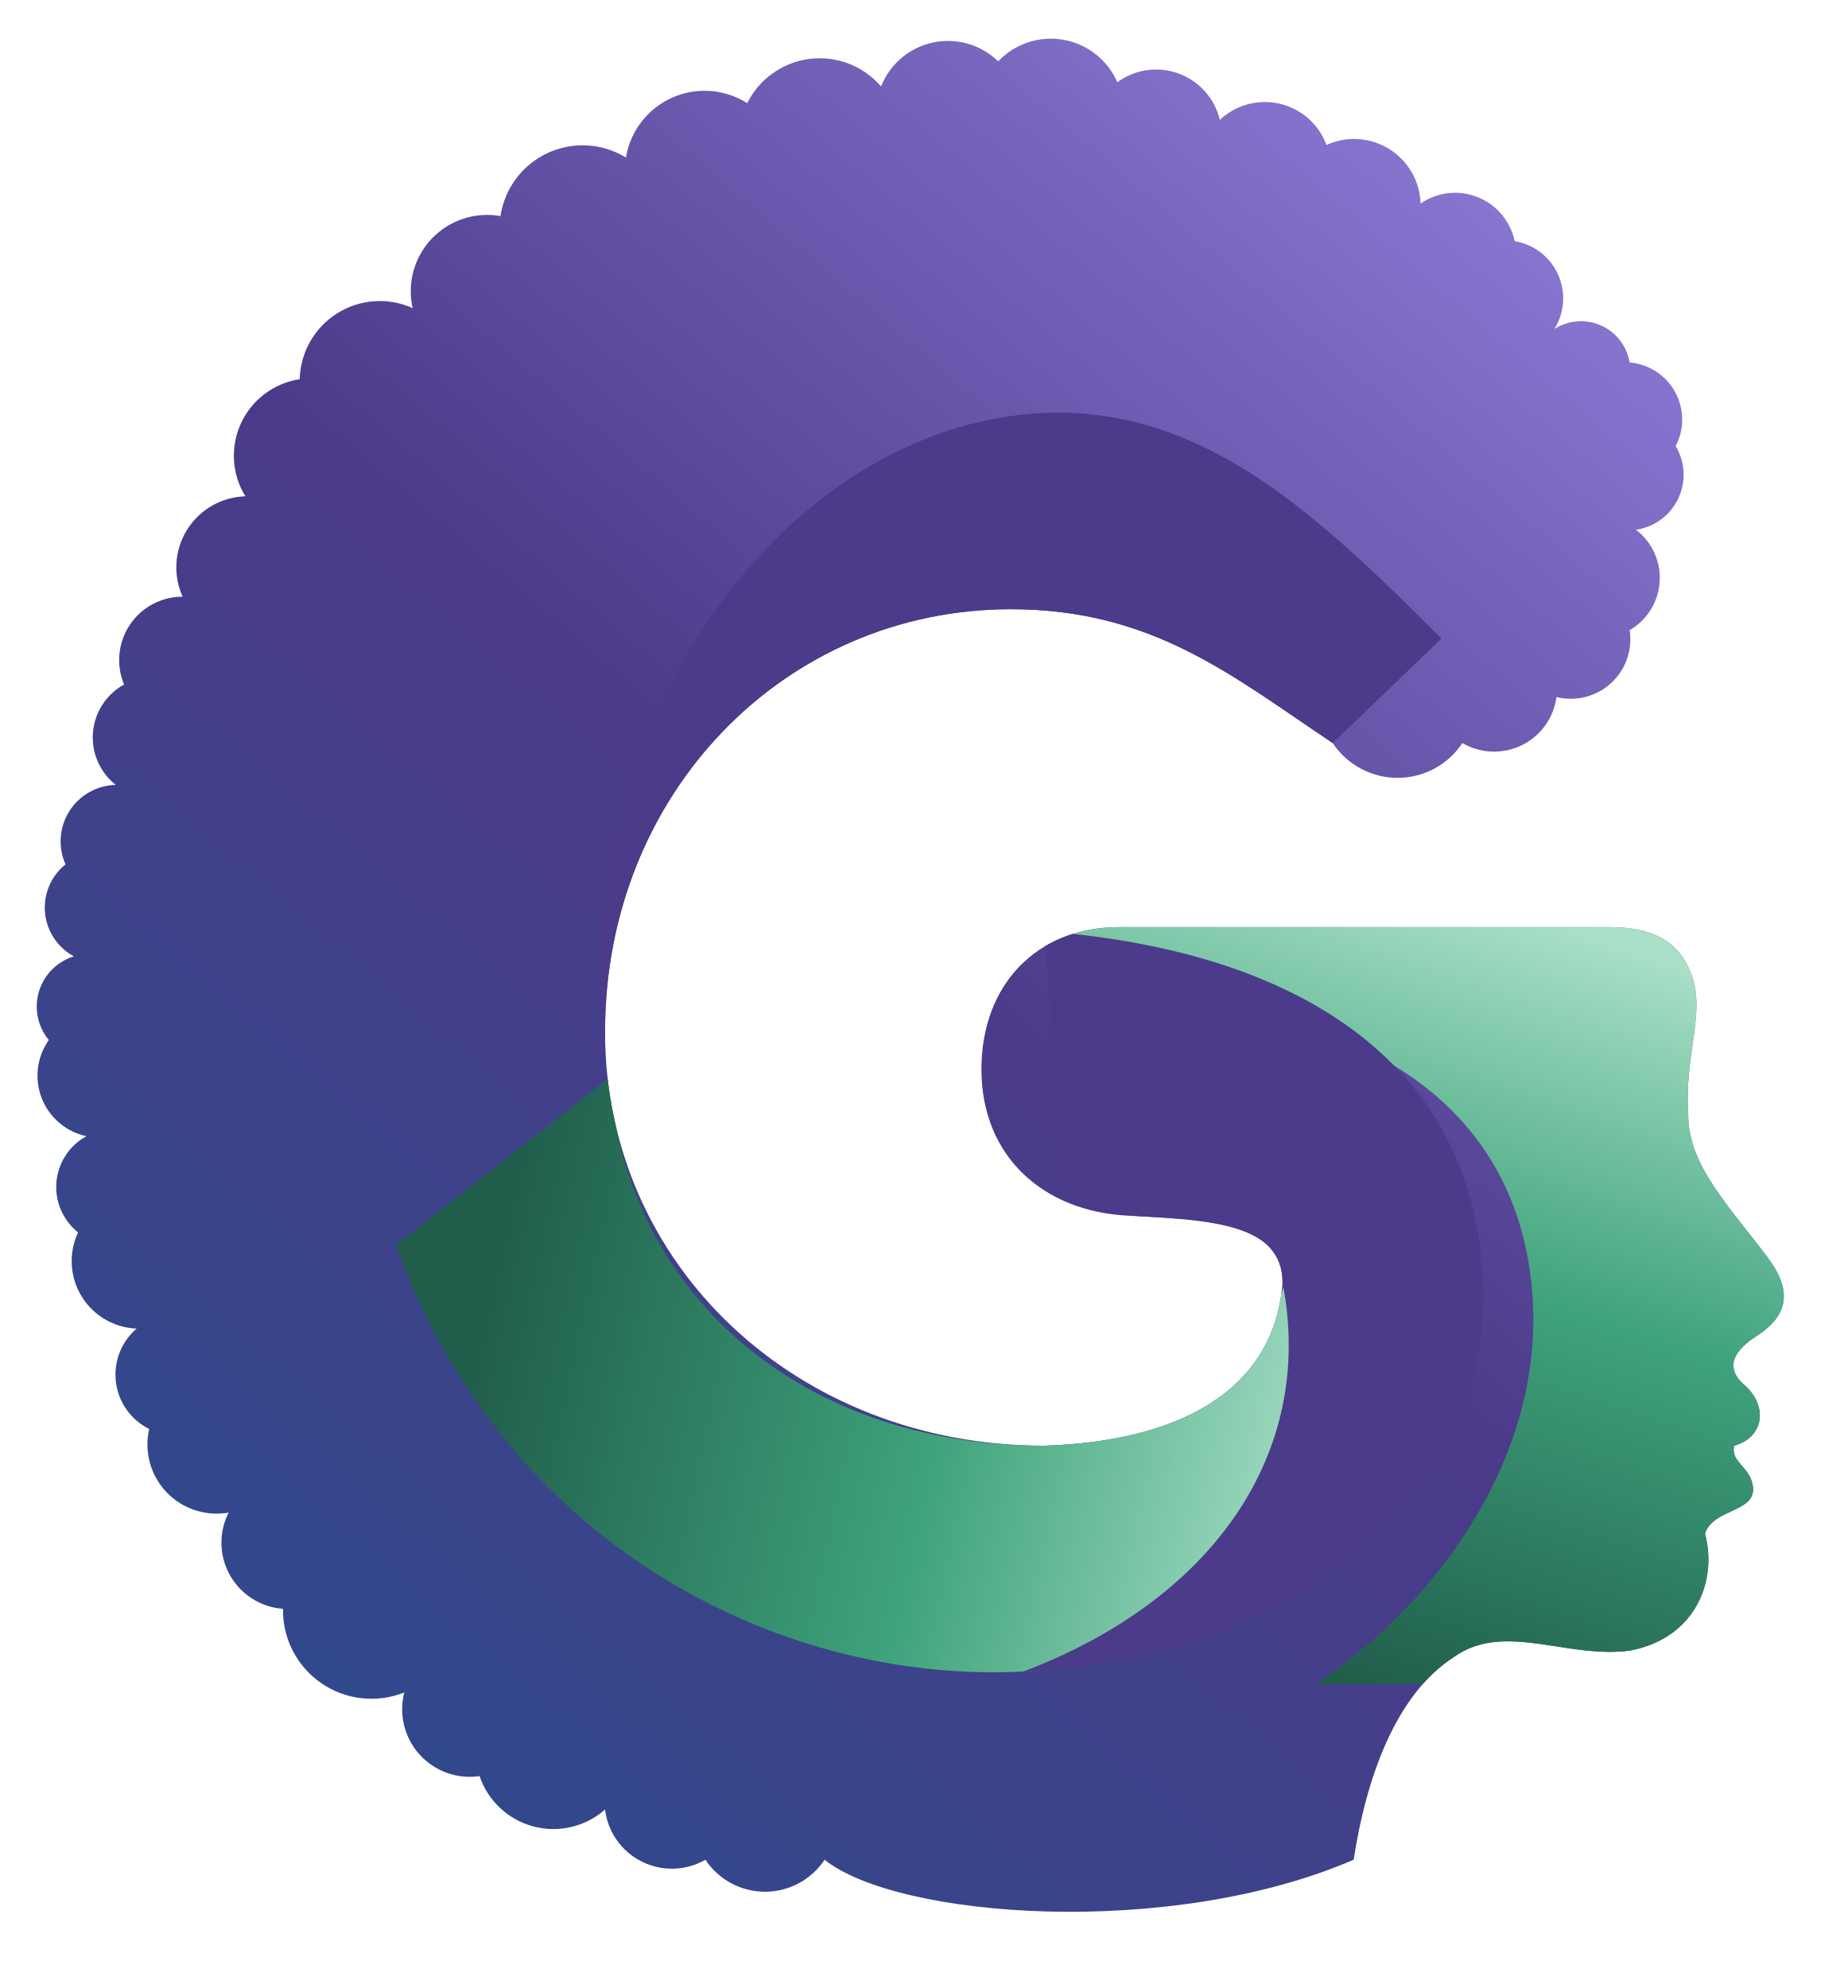
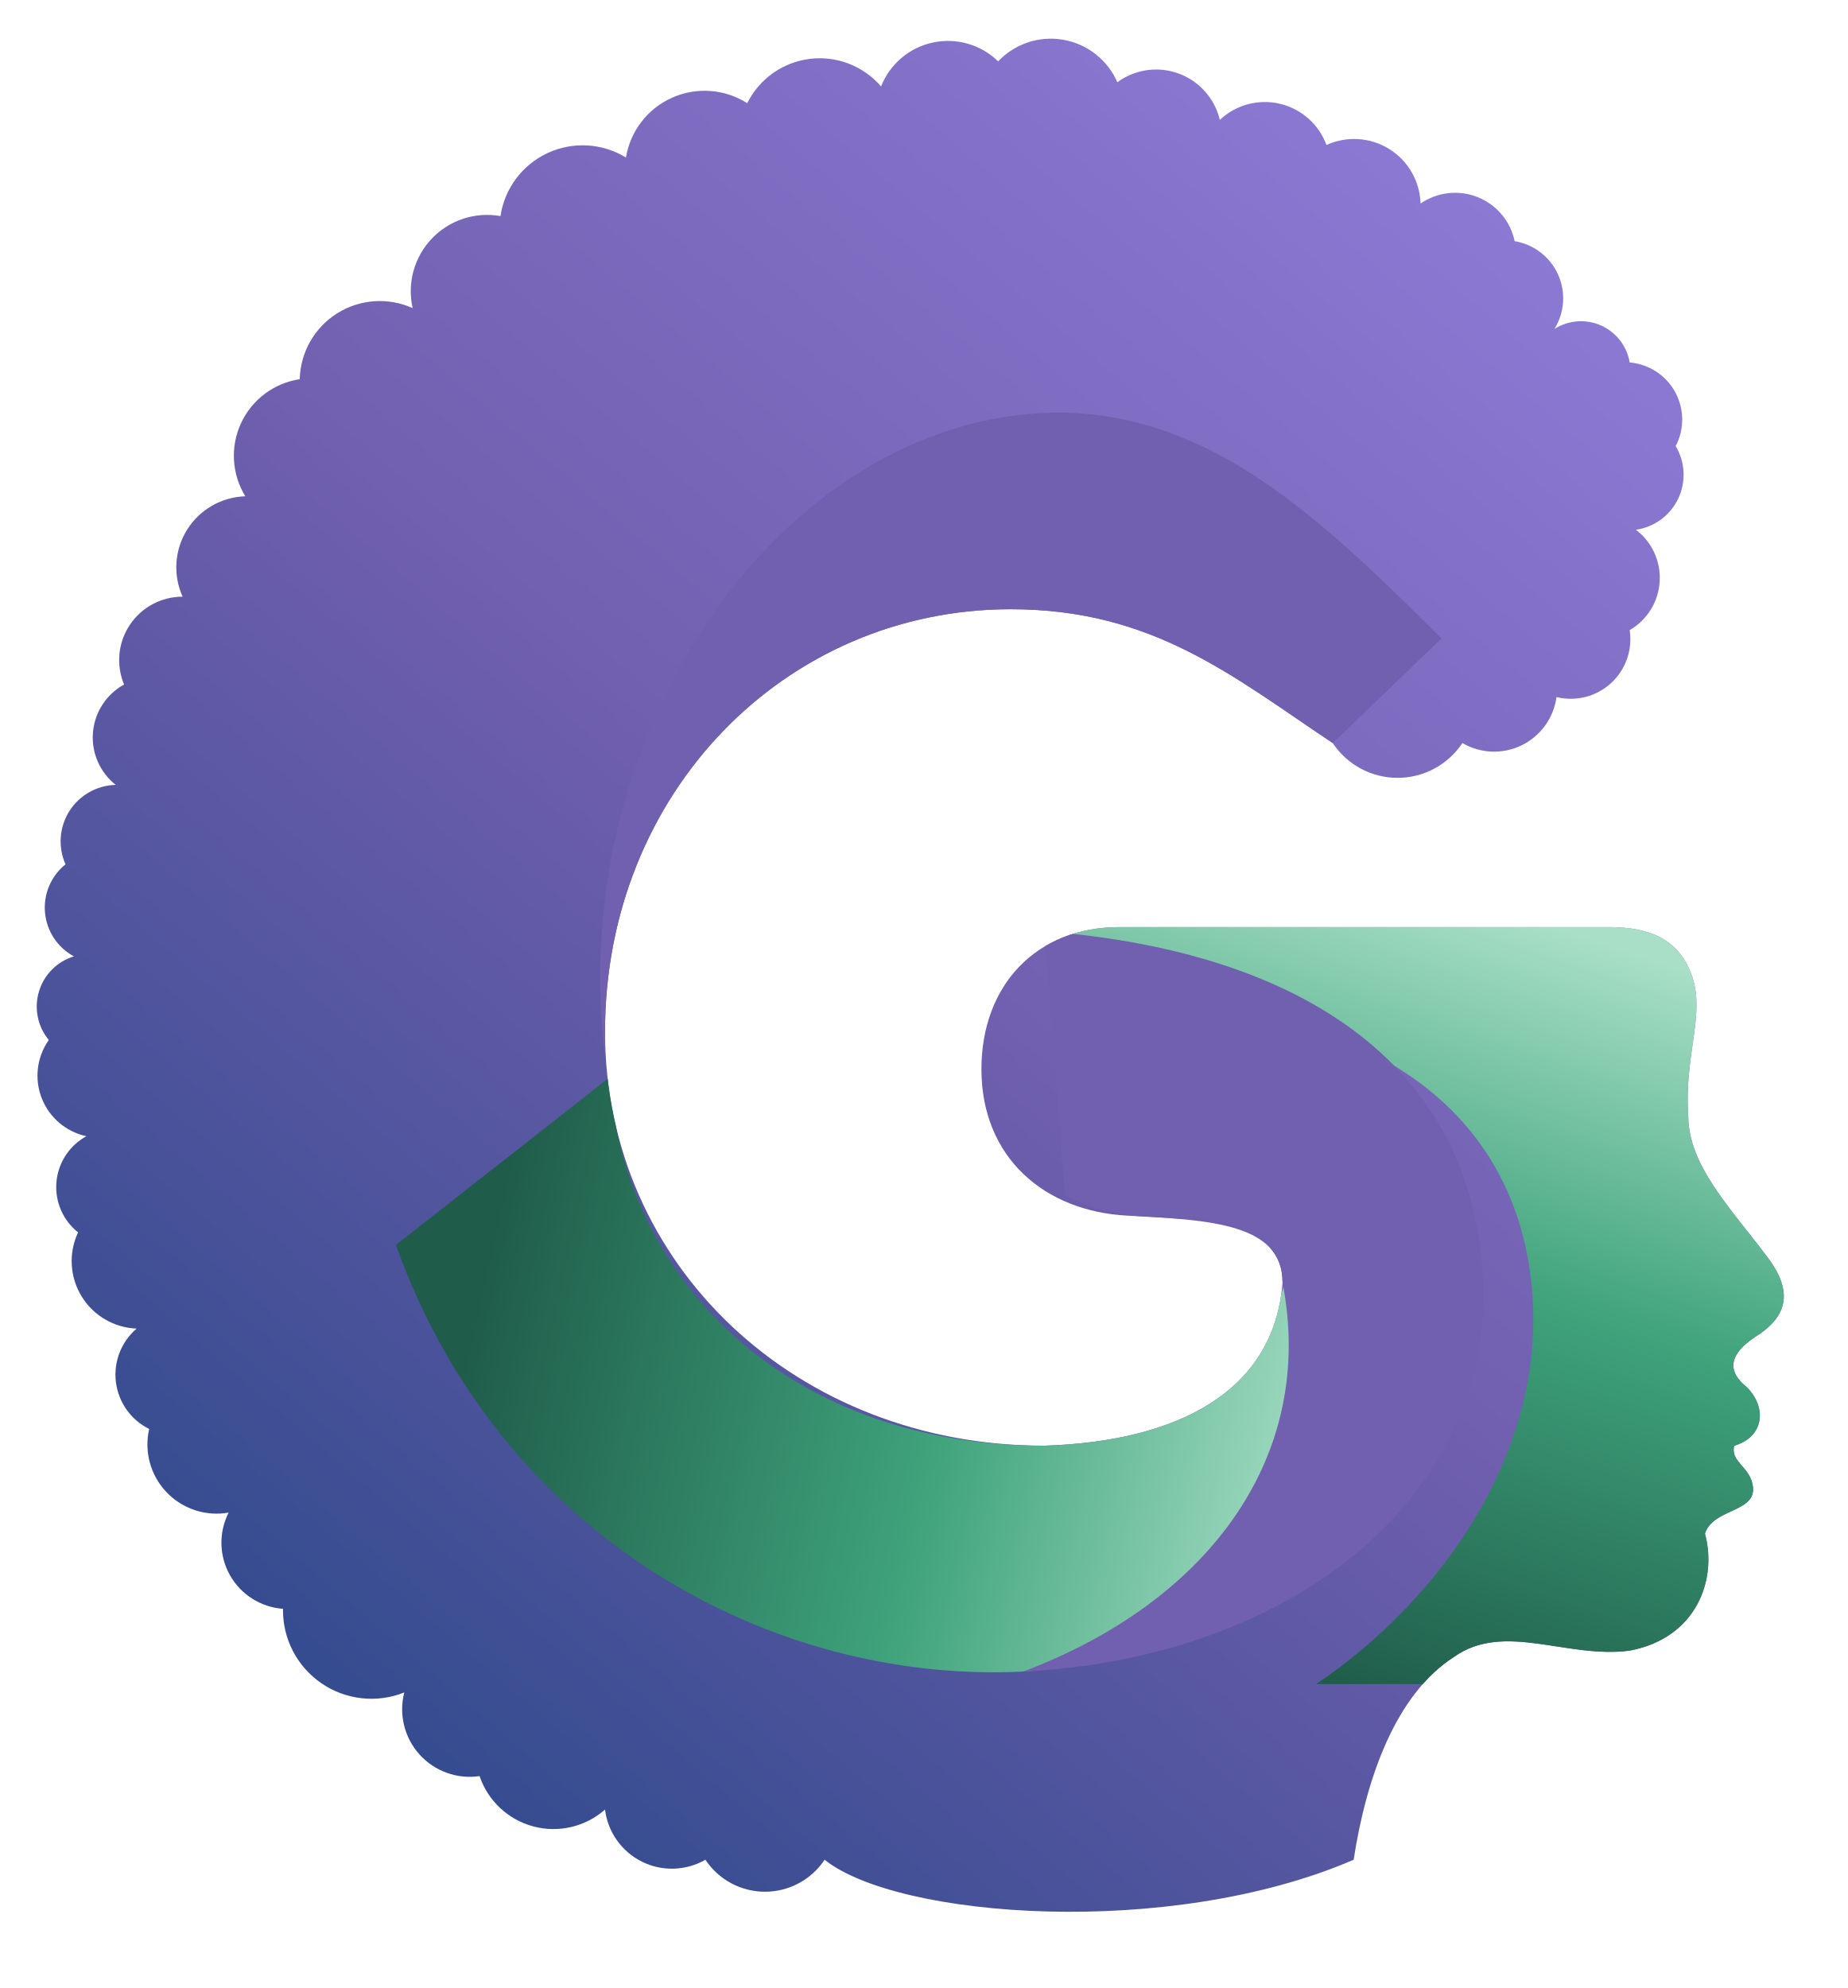
<svg xmlns="http://www.w3.org/2000/svg" width="461" height="496" viewBox="0 0 461 496">
  <g transform="translate(8 8) scale(0.52174) translate(-26 -150)">
    <defs>
      <linearGradient id="rb" gradientUnits="userSpaceOnUse" x1="130" y1="970" x2="780" y2="210">
        <stop offset="0" stop-color="#2F4A8C" />
-         <stop offset="0.5" stop-color="#4C3A8A" />
+         <stop offset="0.5" stop-color="#715FAF" />
        <stop offset="1" stop-color="#8E7CD8" />
      </linearGradient>
      <linearGradient id="rd" gradientUnits="userSpaceOnUse" x1="320" y1="420" x2="680" y2="760">
-         <stop offset="0" stop-color="#4C3A8A" />
-         <stop offset="1" stop-color="#4C3A8A" />
+         <stop offset="0" stop-color="#715FAF" />
+         <stop offset="1" stop-color="#715FAF" />
      </linearGradient>
      <linearGradient id="rl" gradientUnits="userSpaceOnUse" x1="230" y1="790" x2="640" y2="880">
        <stop offset="0" stop-color="#1F5C4A" />
        <stop offset="0.55" stop-color="#3FA37C" />
        <stop offset="1" stop-color="#A8DFC6" />
      </linearGradient>
      <linearGradient id="rf" gradientUnits="userSpaceOnUse" x1="820" y1="600" x2="700" y2="960">
        <stop offset="0" stop-color="#A8DFC6" />
        <stop offset="0.45" stop-color="#3FA37C" />
        <stop offset="1" stop-color="#1F5C4A" />
      </linearGradient>
      <clipPath id="rc">
        <path d="M648 490A37.2 37.2 0 0 0 710 490A30.1 30.1 0 0 0 755 468A28.5 28.5 0 0 0 790 436A28.9 28.9 0 0 0 793 388A26.6 26.6 0 0 0 812 348A27.4 27.4 0 0 0 790 308A23.6 23.6 0 0 0 754 292A27.7 27.7 0 0 0 735 250A29.1 29.1 0 0 0 690 232A31.8 31.8 0 0 0 645 204A31.4 31.4 0 0 0 594 192A31.3 31.3 0 0 0 545 174A34.7 34.7 0 0 0 488 164A34.4 34.4 0 0 0 432 176A38.7 38.7 0 0 0 368 184A38.1 38.1 0 0 0 310 210A39.7 39.7 0 0 0 250 238A36.5 36.5 0 0 0 208 282A38.3 38.3 0 0 0 154 316A37.0 37.0 0 0 0 128 372A34.0 34.0 0 0 0 98 420A30.3 30.3 0 0 0 70 462A28.9 28.9 0 0 0 66 510A27.0 27.0 0 0 0 42 548A26.5 26.5 0 0 0 46 592A25.1 25.1 0 0 0 34 632A29.6 29.6 0 0 0 52 678A27.7 27.7 0 0 0 48 724A32.3 32.3 0 0 0 76 770A29.0 29.0 0 0 0 82 818A33.1 33.1 0 0 0 120 858A31.7 31.7 0 0 0 146 904A42.3 42.3 0 0 0 204 944A32.3 32.3 0 0 0 240 984A37.3 37.3 0 0 0 300 1000A32.2 32.2 0 0 0 348 1024A34.2 34.2 0 0 0 405 1024C440 1052 570 1062 658 1024C664 985 678 945 706 927C730 910 760 928 790 924C822 918 832 890 826 868C830 856 850 858 849 846C848 836 838 834 840 826C854 822 856 808 846 798C836 790 838 782 850 774C866 764 868 752 856 736C838 712 818 692 818 668C816 640 826 620 820 602C814 584 800 578 780 578H546C506 578 480 606 480 646C480 688 510 714 550 716C590 718 624 720 624 748C620 800 574 824 510 826C392 826 300 740 300 628C300 514 386 426 494 426C562 426 600 458 648 490Z" />
      </clipPath>
    </defs>
    <path d="M648 490A37.2 37.2 0 0 0 710 490A30.1 30.1 0 0 0 755 468A28.5 28.5 0 0 0 790 436A28.9 28.9 0 0 0 793 388A26.6 26.6 0 0 0 812 348A27.4 27.4 0 0 0 790 308A23.6 23.6 0 0 0 754 292A27.7 27.7 0 0 0 735 250A29.1 29.1 0 0 0 690 232A31.8 31.8 0 0 0 645 204A31.4 31.4 0 0 0 594 192A31.3 31.3 0 0 0 545 174A34.7 34.7 0 0 0 488 164A34.4 34.4 0 0 0 432 176A38.7 38.7 0 0 0 368 184A38.1 38.1 0 0 0 310 210A39.7 39.7 0 0 0 250 238A36.5 36.5 0 0 0 208 282A38.3 38.3 0 0 0 154 316A37.0 37.0 0 0 0 128 372A34.0 34.0 0 0 0 98 420A30.3 30.3 0 0 0 70 462A28.9 28.9 0 0 0 66 510A27.0 27.0 0 0 0 42 548A26.5 26.5 0 0 0 46 592A25.1 25.1 0 0 0 34 632A29.6 29.6 0 0 0 52 678A27.7 27.7 0 0 0 48 724A32.3 32.3 0 0 0 76 770A29.0 29.0 0 0 0 82 818A33.1 33.1 0 0 0 120 858A31.7 31.7 0 0 0 146 904A42.3 42.3 0 0 0 204 944A32.3 32.3 0 0 0 240 984A37.3 37.3 0 0 0 300 1000A32.2 32.2 0 0 0 348 1024A34.2 34.2 0 0 0 405 1024C440 1052 570 1062 658 1024C664 985 678 945 706 927C730 910 760 928 790 924C822 918 832 890 826 868C830 856 850 858 849 846C848 836 838 834 840 826C854 822 856 808 846 798C836 790 838 782 850 774C866 764 868 752 856 736C838 712 818 692 818 668C816 640 826 620 820 602C814 584 800 578 780 578H546C506 578 480 606 480 646C480 688 510 714 550 716C590 718 624 720 624 748C620 800 574 824 510 826C392 826 300 740 300 628C300 514 386 426 494 426C562 426 600 458 648 490Z" fill="url(#rb)" />
    <g clip-path="url(#rc)">
      <path d="M520 570H900V940H640C700 900 760 820 740 730C724 660 660 610 520 610Z" fill="url(#rf)" />
      <path d="M300 640C280 480 390 330 520 332C590 334 640 380 700 440L648 490C600 458 562 426 494 426C386 426 300 514 300 628Z" fill="url(#rd)" />
      <path d="M200 730C250 870 380 940 500 934C610 926 650 850 628 730C622 790 580 824 510 826C392 826 310 752 302 650Z" fill="url(#rl)" />
      <path d="M510 580C640 590 722 650 720 760C716 858 622 928 500 934C590 900 640 830 624 748C618 700 560 730 520 706Z" fill="url(#rd)" />
    </g>
  </g>
</svg>
